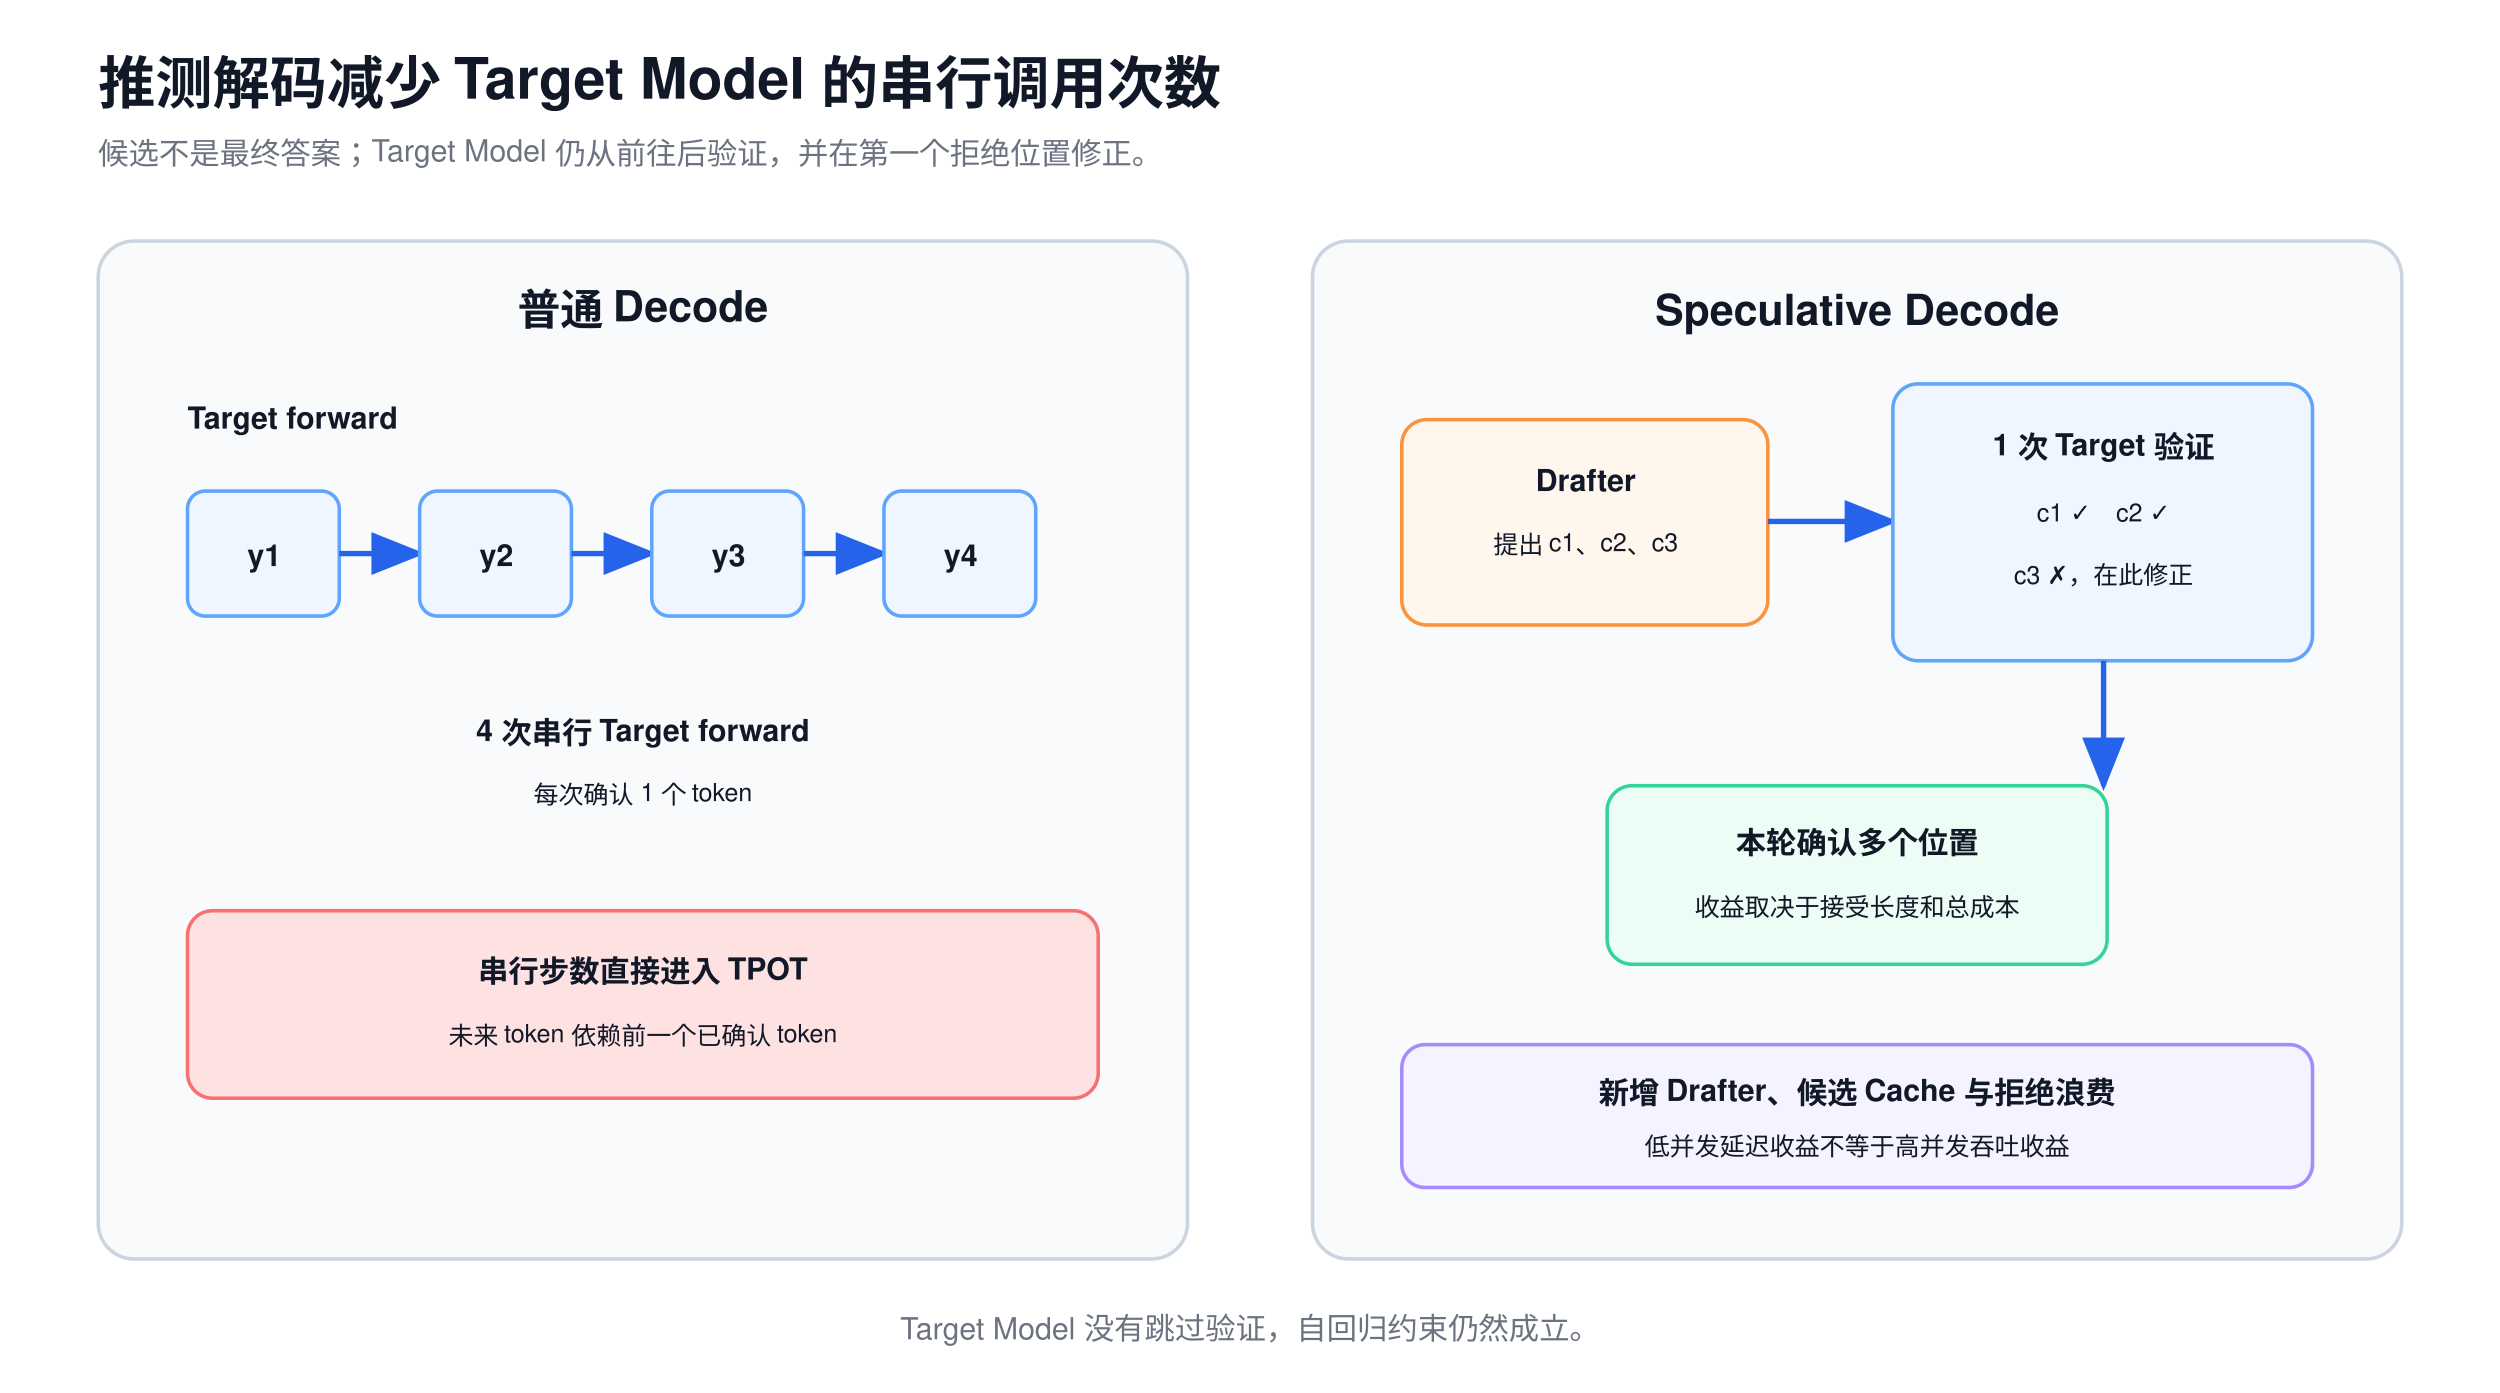
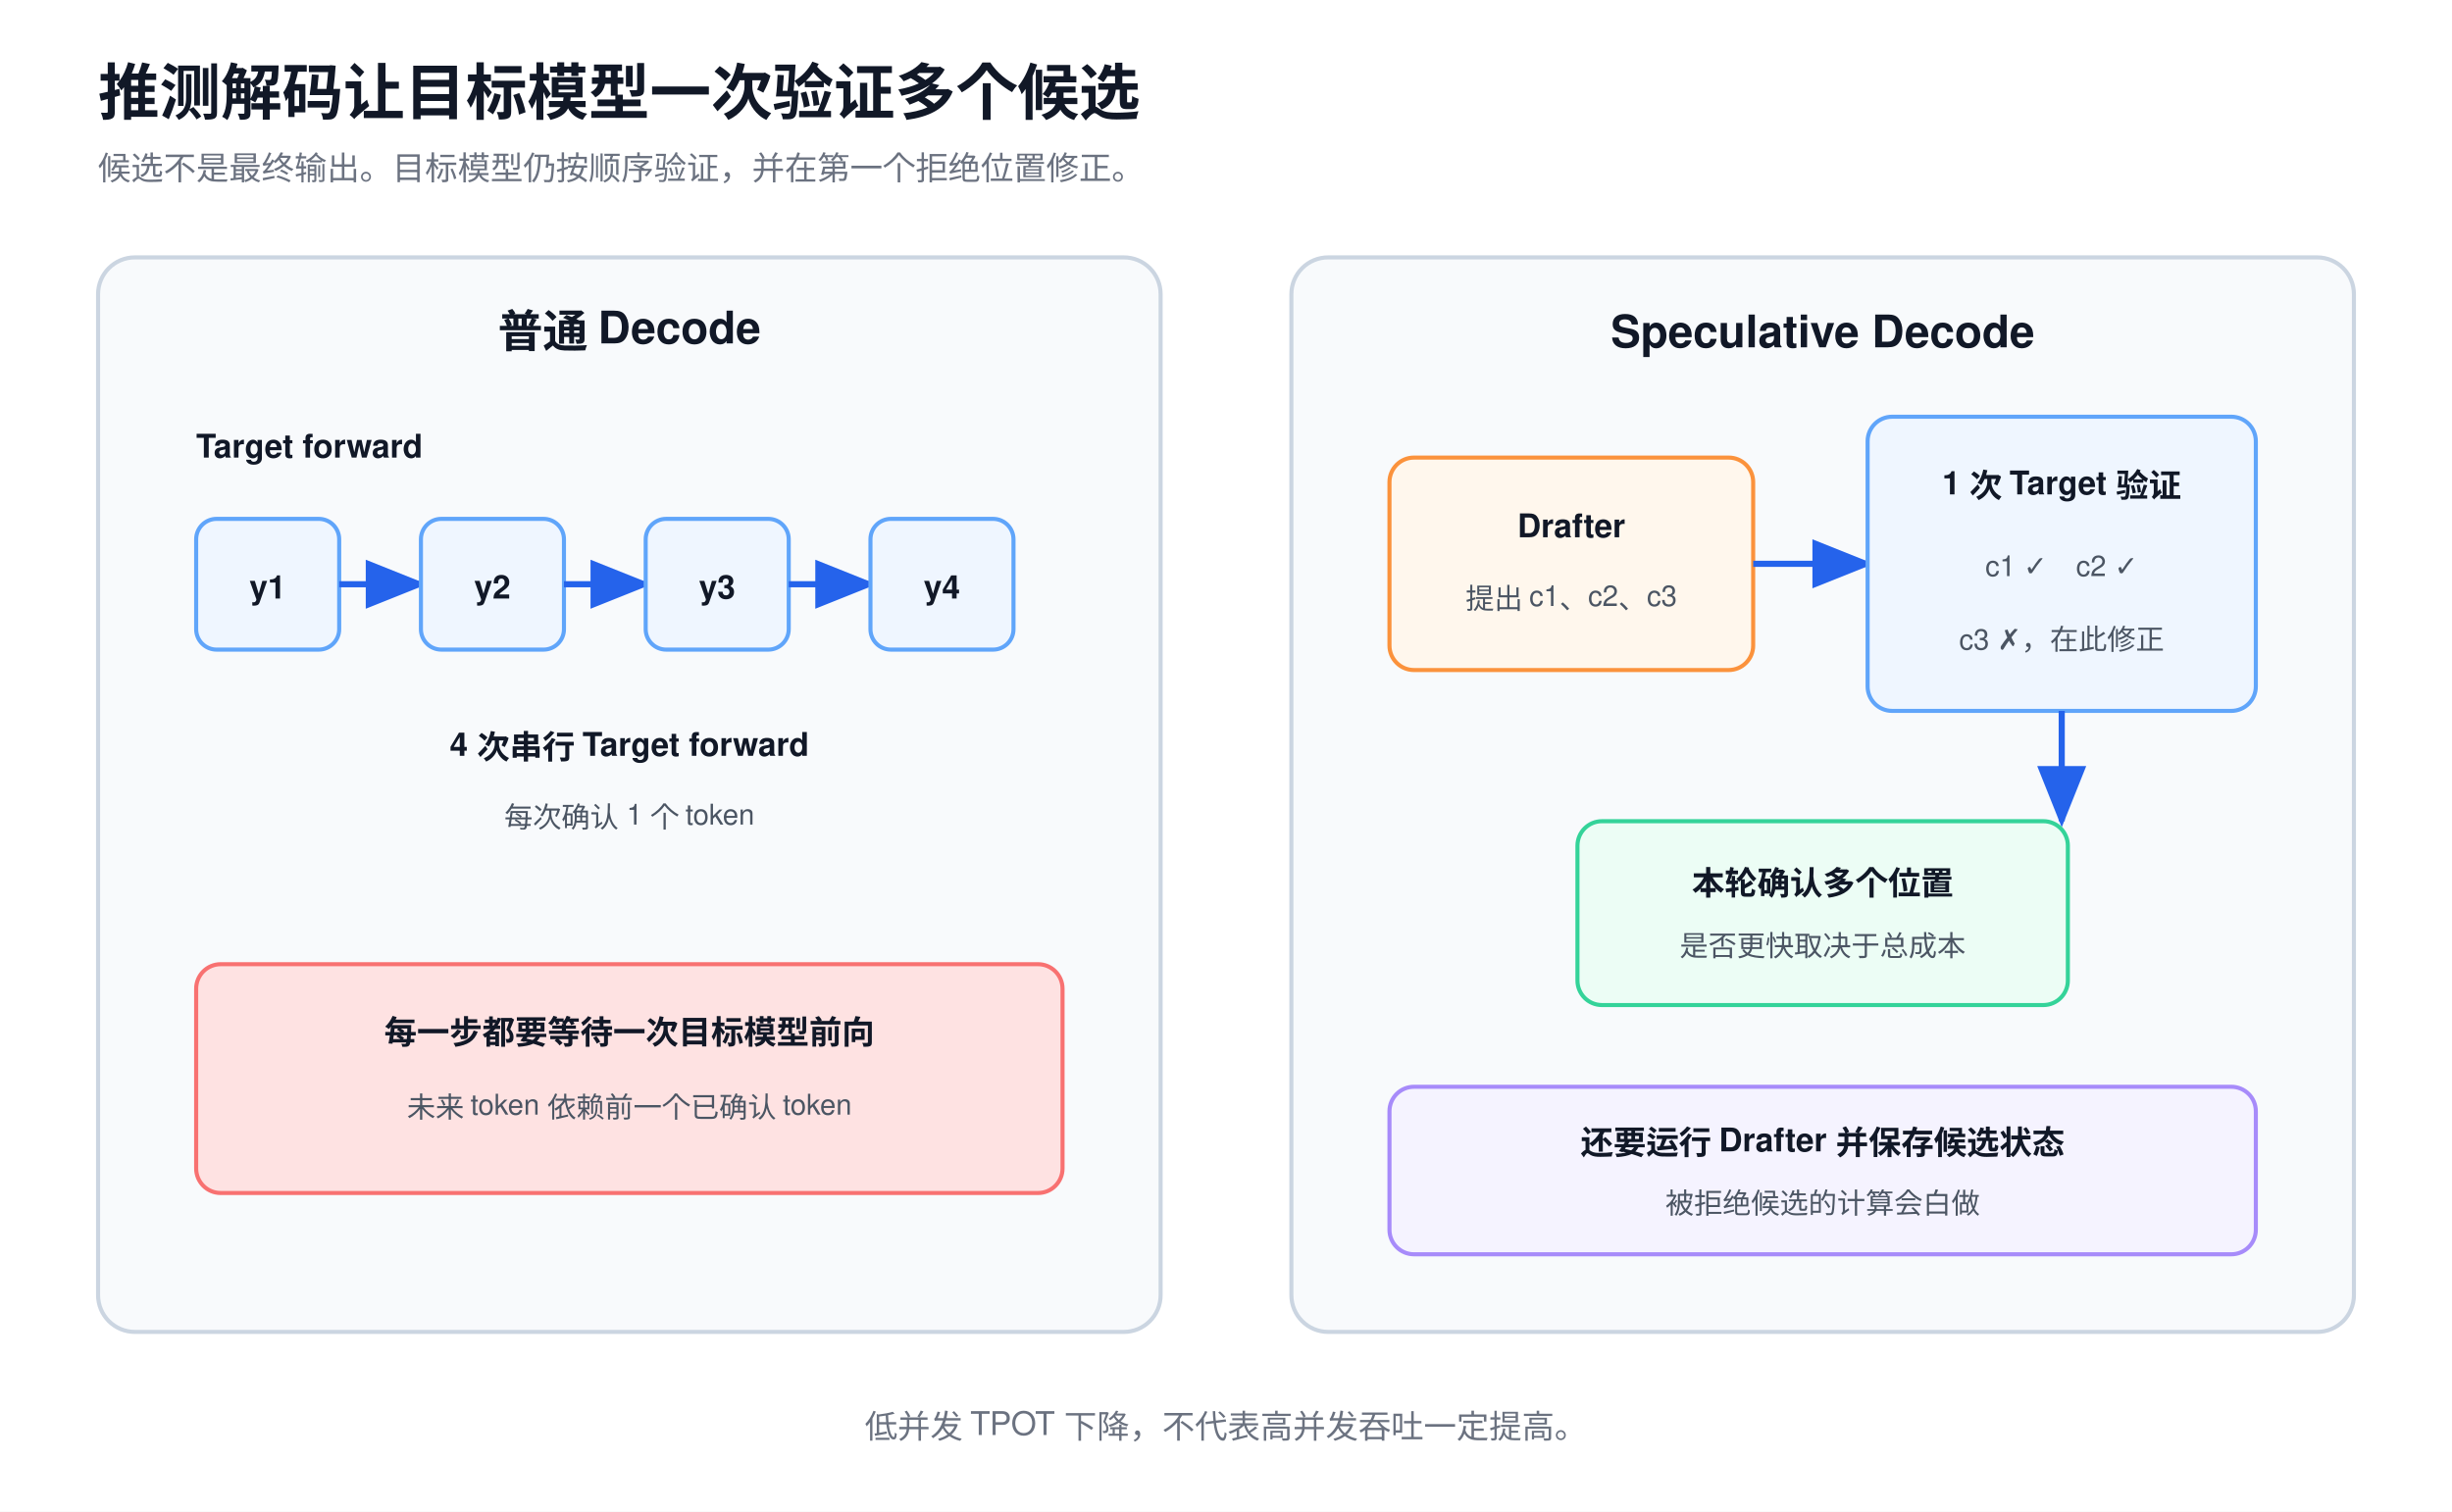
- <svg xmlns="http://www.w3.org/2000/svg" viewBox="0 0 1400 780" width="1400" height="780">
+ <svg xmlns="http://www.w3.org/2000/svg" viewBox="0 0 1200 740" width="1200" height="740" role="img" aria-labelledby="spec-title spec-desc">
  <defs>
-     <marker id="c" markerWidth="10" markerHeight="8" refX="9" refY="4" orient="auto">
+     <marker id="spec-arrow" markerWidth="10" markerHeight="8" refX="9" refY="4" orient="auto">
      <path d="M0,0 L10,4 L0,8 Z" fill="#2563eb" />
    </marker>
  </defs>
-   <style>text{font-family:'Helvetica Neue',Helvetica,Arial,'PingFang SC','Microsoft YaHei',sans-serif;fill:#111827}.title{font-size:32px;font-weight:700}.sub{font-size:17px;fill:#6b7280}.panel{font-size:24px;font-weight:700;text-anchor:middle}.h{font-size:17px;font-weight:700;text-anchor:middle}.t{font-size:14px;text-anchor:middle}.line{fill:none;stroke:#2563eb;stroke-width:3;marker-end:url(#c)}</style>
-   <rect width="1400" height="780" fill="#fff" />
-   <text x="55" y="58" class="title">推测解码减少 Target Model 的串行调用次数</text>
-   <text x="55" y="92" class="sub">候选不是最终答案；Target Model 仍从前往后验证，并在第一个拒绝位置修正。</text>
-   <rect x="55" y="135" width="610" height="570" rx="20" fill="#f8fafc" stroke="#cbd5e1" stroke-width="2" />
-   <rect x="735" y="135" width="610" height="570" rx="20" fill="#f8fafc" stroke="#cbd5e1" stroke-width="2" />
-   <text x="360" y="182" class="panel">普通 Decode</text>
-   <text x="1040" y="182" class="panel">Speculative Decode</text>
-   <text x="105" y="240" font-size="17" font-weight="700">Target forward</text>
-   <g transform="translate(105 275)">
-     <rect x="0" y="0" width="85" height="70" rx="10" fill="#eff6ff" stroke="#60a5fa" stroke-width="2" />
-     <text x="43" y="42" class="h">y1</text>
-     <path d="M85 35 H130" class="line" />
-     <rect x="130" y="0" width="85" height="70" rx="10" fill="#eff6ff" stroke="#60a5fa" stroke-width="2" />
-     <text x="173" y="42" class="h">y2</text>
-     <path d="M215 35 H260" class="line" />
-     <rect x="260" y="0" width="85" height="70" rx="10" fill="#eff6ff" stroke="#60a5fa" stroke-width="2" />
-     <text x="303" y="42" class="h">y3</text>
-     <path d="M345 35 H390" class="line" />
-     <rect x="390" y="0" width="85" height="70" rx="10" fill="#eff6ff" stroke="#60a5fa" stroke-width="2" />
-     <text x="433" y="42" class="h">y4</text>
+   <style>
+     text{font-family:'Helvetica Neue',Helvetica,Arial,'PingFang SC','Microsoft YaHei','Microsoft JhengHei','SimHei',sans-serif;fill:#111827}
+     .title{font-size:30px;font-weight:700}.sub{font-size:16px;fill:#6b7280}.panel{font-size:22px;font-weight:700;text-anchor:middle}.heading{font-size:16px;font-weight:700;text-anchor:middle}.note{font-size:14px;fill:#4b5563;text-anchor:middle}.edge{fill:none;stroke:#2563eb;stroke-width:3;marker-end:url(#spec-arrow)}
+   </style>
+   <rect width="1200" height="740" fill="#fff" data-graph-role="canvas" />
+   <g data-graph-role="title-block">
+     <text x="48" y="56" class="title">推测解码让目标模型一次验证多个候选</text>
+     <text x="48" y="88" class="sub">候选不是最终输出。目标模型仍按顺序验证，并在第一个拒绝位置修正。</text>
  </g>
-   <text x="360" y="415" class="h">4 次串行 Target forward</text>
-   <text x="360" y="450" class="t">每次确认 1 个 token</text>
-   <rect x="105" y="510" width="510" height="105" rx="14" fill="#fee2e2" stroke="#f87171" stroke-width="2" />
-   <text x="360" y="550" class="h">串行步数直接进入 TPOT</text>
-   <text x="360" y="585" class="t">未来 token 依赖前一个已确认 token</text>
-   <rect x="785" y="235" width="205" height="115" rx="14" fill="#fff7ed" stroke="#fb923c" stroke-width="2" />
-   <text x="888" y="275" class="h">Drafter</text>
-   <text x="888" y="310" class="t">提出 c1、c2、c3</text>
-   <path d="M990 292 H1060" class="line" />
-   <rect x="1060" y="215" width="235" height="155" rx="14" fill="#eff6ff" stroke="#60a5fa" stroke-width="2" />
-   <text x="1178" y="255" class="h">1 次 Target 验证</text>
-   <text x="1178" y="292" class="t">c1 ✓　c2 ✓</text>
-   <text x="1178" y="327" class="t">c3 ✗，在此修正</text>
-   <path d="M1178 370 V440" class="line" />
-   <rect x="900" y="440" width="280" height="100" rx="14" fill="#ecfdf5" stroke="#34d399" stroke-width="2" />
-   <text x="1040" y="478" class="h">本轮确认多个位置</text>
-   <text x="1040" y="513" class="t">收益取决于接受长度和总成本</text>
-   <rect x="785" y="585" width="510" height="80" rx="13" fill="#f5f3ff" stroke="#a78bfa" stroke-width="2" />
-   <text x="1040" y="618" class="h">新增 Drafter、候选 Cache 与拒绝浪费</text>
-   <text x="1040" y="647" class="t">低并发延迟收益不等于高并发吞吐收益</text>
-   <text x="700" y="750" class="sub" text-anchor="middle">Target Model 没有跳过验证，自回归约束仍然成立。</text>
+   <g data-graph-role="container" aria-label="普通 Decode">
+     <rect x="48" y="126" width="520" height="526" rx="18" fill="#f8fafc" stroke="#cbd5e1" stroke-width="2" data-graph-role="decoration" />
+     <text x="308" y="170" class="panel">普通 Decode</text>
+     <text x="96" y="224" font-size="16" font-weight="700">Target forward</text>
+     <g transform="translate(96 254)">
+       <rect x="0" y="0" width="70" height="64" rx="10" fill="#eff6ff" stroke="#60a5fa" stroke-width="2" />
+       <text x="35" y="39" class="heading">y1</text>
+       <path d="M70 32 H110" class="edge" data-graph-role="edge" />
+       <rect x="110" y="0" width="70" height="64" rx="10" fill="#eff6ff" stroke="#60a5fa" stroke-width="2" />
+       <text x="145" y="39" class="heading">y2</text>
+       <path d="M180 32 H220" class="edge" data-graph-role="edge" />
+       <rect x="220" y="0" width="70" height="64" rx="10" fill="#eff6ff" stroke="#60a5fa" stroke-width="2" />
+       <text x="255" y="39" class="heading">y3</text>
+       <path d="M290 32 H330" class="edge" data-graph-role="edge" />
+       <rect x="330" y="0" width="70" height="64" rx="10" fill="#eff6ff" stroke="#60a5fa" stroke-width="2" />
+       <text x="365" y="39" class="heading">y4</text>
+     </g>
+     <text x="308" y="370" class="heading">4 次串行 Target forward</text>
+     <text x="308" y="405" class="note">每次确认 1 个 token</text>
+     <rect x="96" y="472" width="424" height="112" rx="12" fill="#fee2e2" stroke="#f87171" stroke-width="2" />
+     <text x="308" y="511" class="heading">每一步都要等待一次目标模型前向</text>
+     <text x="308" y="547" class="note">未来 token 依赖前一个已确认 token</text>
+   </g>
+   <g data-graph-role="container" aria-label="推测解码">
+     <rect x="632" y="126" width="520" height="526" rx="18" fill="#f8fafc" stroke="#cbd5e1" stroke-width="2" data-graph-role="decoration" />
+     <text x="892" y="170" class="panel">Speculative Decode</text>
+     <rect x="680" y="224" width="178" height="104" rx="12" fill="#fff7ed" stroke="#fb923c" stroke-width="2" />
+     <text x="769" y="263" class="heading">Drafter</text>
+     <text x="769" y="298" class="note">提出 c1、c2、c3</text>
+     <path d="M858 276 H914" class="edge" data-graph-role="edge" />
+     <rect x="914" y="204" width="190" height="144" rx="12" fill="#eff6ff" stroke="#60a5fa" stroke-width="2" />
+     <text x="1009" y="242" class="heading">1 次 Target 验证</text>
+     <text x="1009" y="282" class="note">c1 ✓　c2 ✓</text>
+     <text x="1009" y="318" class="note">c3 ✗，在此修正</text>
+     <path d="M1009 348 V402" class="edge" data-graph-role="edge" />
+     <rect x="772" y="402" width="240" height="90" rx="12" fill="#ecfdf5" stroke="#34d399" stroke-width="2" />
+     <text x="892" y="438" class="heading">本轮确认多个位置</text>
+     <text x="892" y="468" class="note">是否更快取决于总成本</text>
+     <rect x="680" y="532" width="424" height="82" rx="12" fill="#f5f3ff" stroke="#a78bfa" stroke-width="2" />
+     <text x="892" y="565" class="heading">还要运行 Drafter 并保存候选状态</text>
+     <text x="892" y="594" class="note">被拒绝候选的计算会白做</text>
+   </g>
+   <text x="600" y="704" class="sub" text-anchor="middle" data-graph-role="annotation">低并发 TPOT 下降，不代表高并发吞吐一定提高。</text>
</svg>
